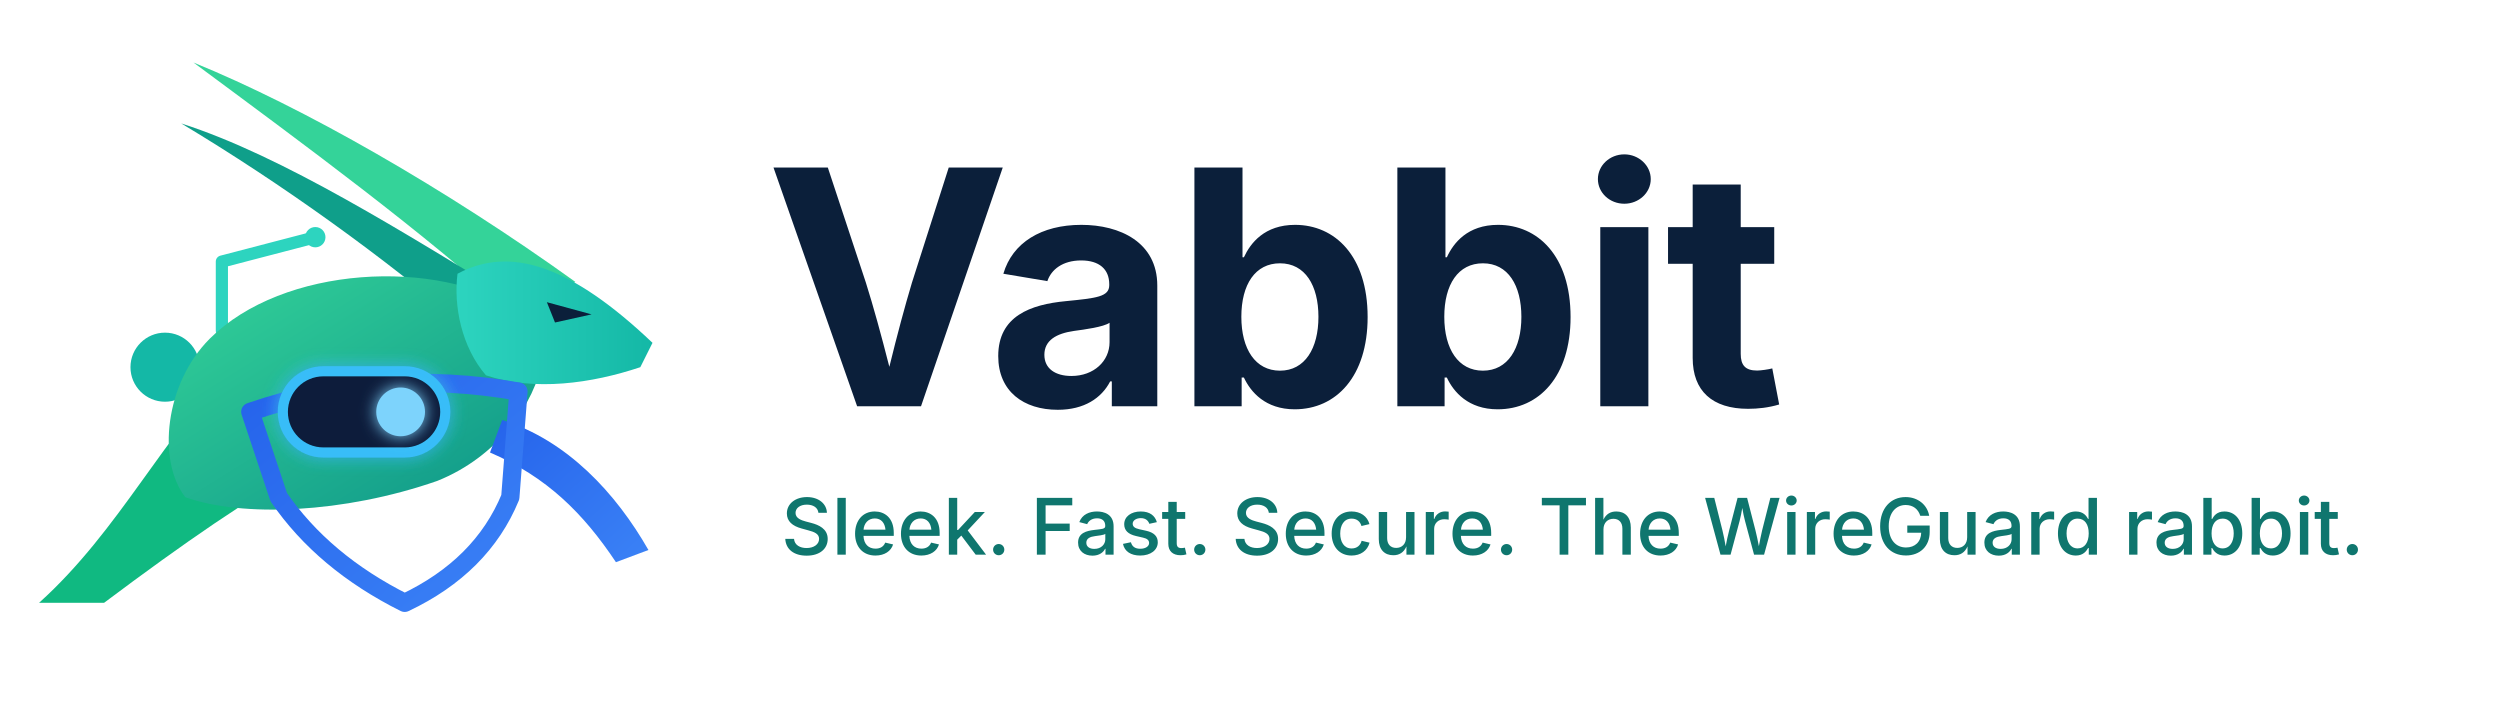
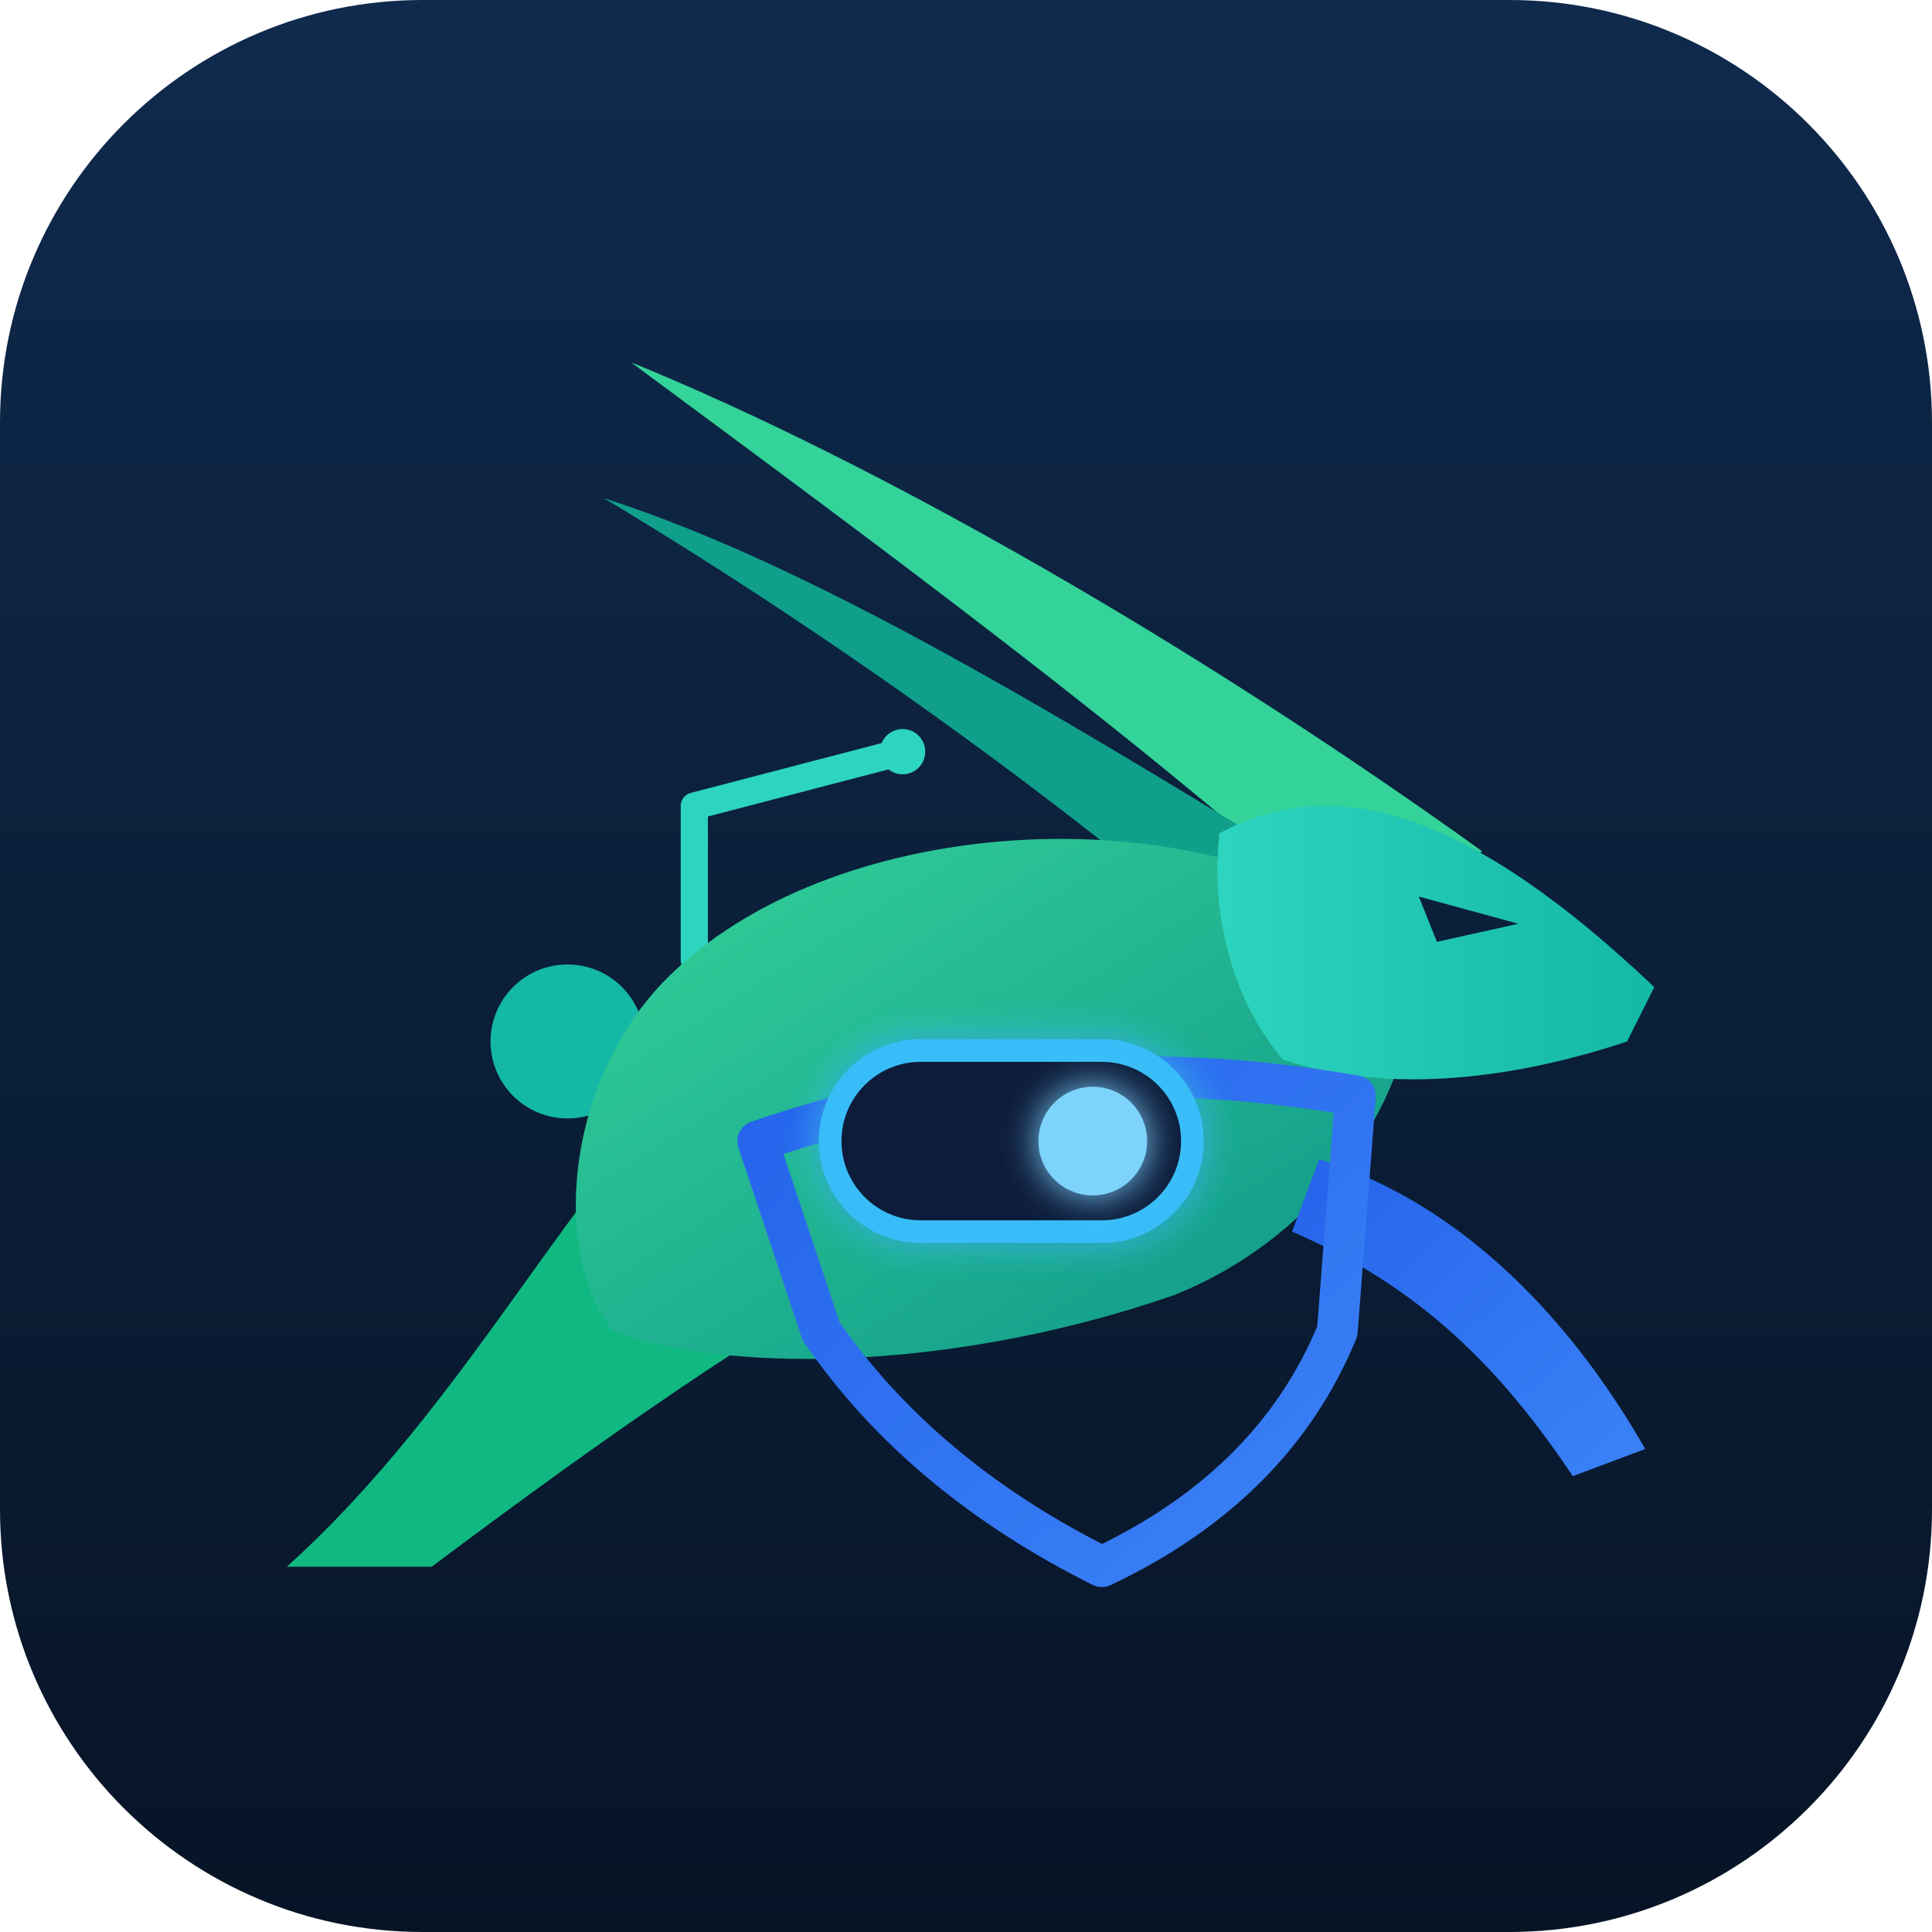
- <svg xmlns="http://www.w3.org/2000/svg" viewBox="0 0 640 180" width="640" height="180" role="img" aria-label="Vabbit">
+ <svg xmlns="http://www.w3.org/2000/svg" viewBox="0 0 512 512" width="512" height="512" role="img" aria-label="Vabbit">
  <defs>
    <linearGradient id="g1" x1="0" y1="0" x2="1" y2="1">
      <stop offset="0" stop-color="#34d399" />
      <stop offset="1" stop-color="#0d9488" />
    </linearGradient>
    <linearGradient id="g2" x1="0" y1="0" x2="1" y2="0">
      <stop offset="0" stop-color="#2dd4bf" />
      <stop offset="1" stop-color="#14b8a6" />
    </linearGradient>
    <linearGradient id="blue" x1="0" y1="0" x2="1" y2="1">
      <stop offset="0" stop-color="#2563eb" />
      <stop offset="1" stop-color="#3b82f6" />
    </linearGradient>
    <filter id="glow" x="-50%" y="-50%" width="200%" height="200%">
      <feGaussianBlur stdDeviation="4" result="b" />
      <feMerge>
        <feMergeNode in="b" />
        <feMergeNode in="SourceGraphic" />
      </feMerge>
    </filter>
+     <linearGradient id="bg" x1="0" y1="0" x2="0" y2="1">
+       <stop offset="0" stop-color="#0f2a4d" />
+       <stop offset="1" stop-color="#071426" />
+     </linearGradient>
  </defs>
-   <g transform="translate(10 16) scale(0.52)">
+   <rect width="512" height="512" rx="112" fill="url(#bg)" />
+   <g transform="translate(76 96) scale(1.2)">
    <path d="M76 0 C 130 22, 200 62, 264 108 L 236 126 C 190 84, 130 40, 76 0 Z" fill="#34d399" />
    <path d="M70 30 C 120 46, 180 84, 236 118 L 212 132 C 170 96, 120 60, 70 30 Z" fill="#0f9f8a" />
    <path d="M90 132 L90 98 L136 86" fill="none" stroke="#2dd4bf" stroke-width="6" stroke-linejoin="round" stroke-linecap="round" />
    <circle cx="136" cy="86" r="5" fill="#2dd4bf" />
    <circle cx="62" cy="150" r="17" fill="#14b8a6" />
    <path d="M96 150 C 62 182, 40 230, 0 266 L 32 266 C 72 236, 104 214, 130 200 Z" fill="#10b981" />
    <path d="M236 122 C 196 96, 120 100, 84 136 C 62 158, 58 196, 72 214 C 100 224, 150 222, 196 206 C 226 194, 244 168, 248 146 Z" fill="url(#g1)" />
    <path d="M206 104 C 232 90, 262 100, 302 138 L 296 150 C 272 158, 244 162, 220 154 C 208 140, 204 120, 206 104 Z" fill="url(#g2)" />
    <path d="M250 118 L 272 124 L 254 128 Z" fill="#0b1f3a" />
    <path d="M228 176 C 260 186, 284 212, 300 240 L 284 246 C 268 222, 250 204, 222 192 Z" fill="url(#blue)" />
    <path d="M104 172 Q 168 150 236 162 L232 214 Q 218 248 180 266 Q 140 246 118 214 Z" fill="none" stroke="url(#blue)" stroke-width="9" stroke-linejoin="round" />
    <rect x="120" y="152" width="80" height="40" rx="20" fill="#0b1f3a" stroke="#38bdf8" stroke-width="5" filter="url(#glow)" />
    <circle cx="178" cy="172" r="12" fill="#7dd3fc" filter="url(#glow)" />
  </g>
-   <text x="196" y="104" font-family="Montserrat, Inter, 'Segoe UI', Helvetica, Arial, sans-serif" font-size="84" font-weight="700" letter-spacing="-1" fill="#0b1f3a">Vabbit</text>
-   <text x="200" y="142" font-family="Montserrat, Inter, 'Segoe UI', Helvetica, Arial, sans-serif" font-size="20" font-weight="500" fill="#0f766e">Sleek. Fast. Secure. The WireGuard rabbit.</text>
</svg>
